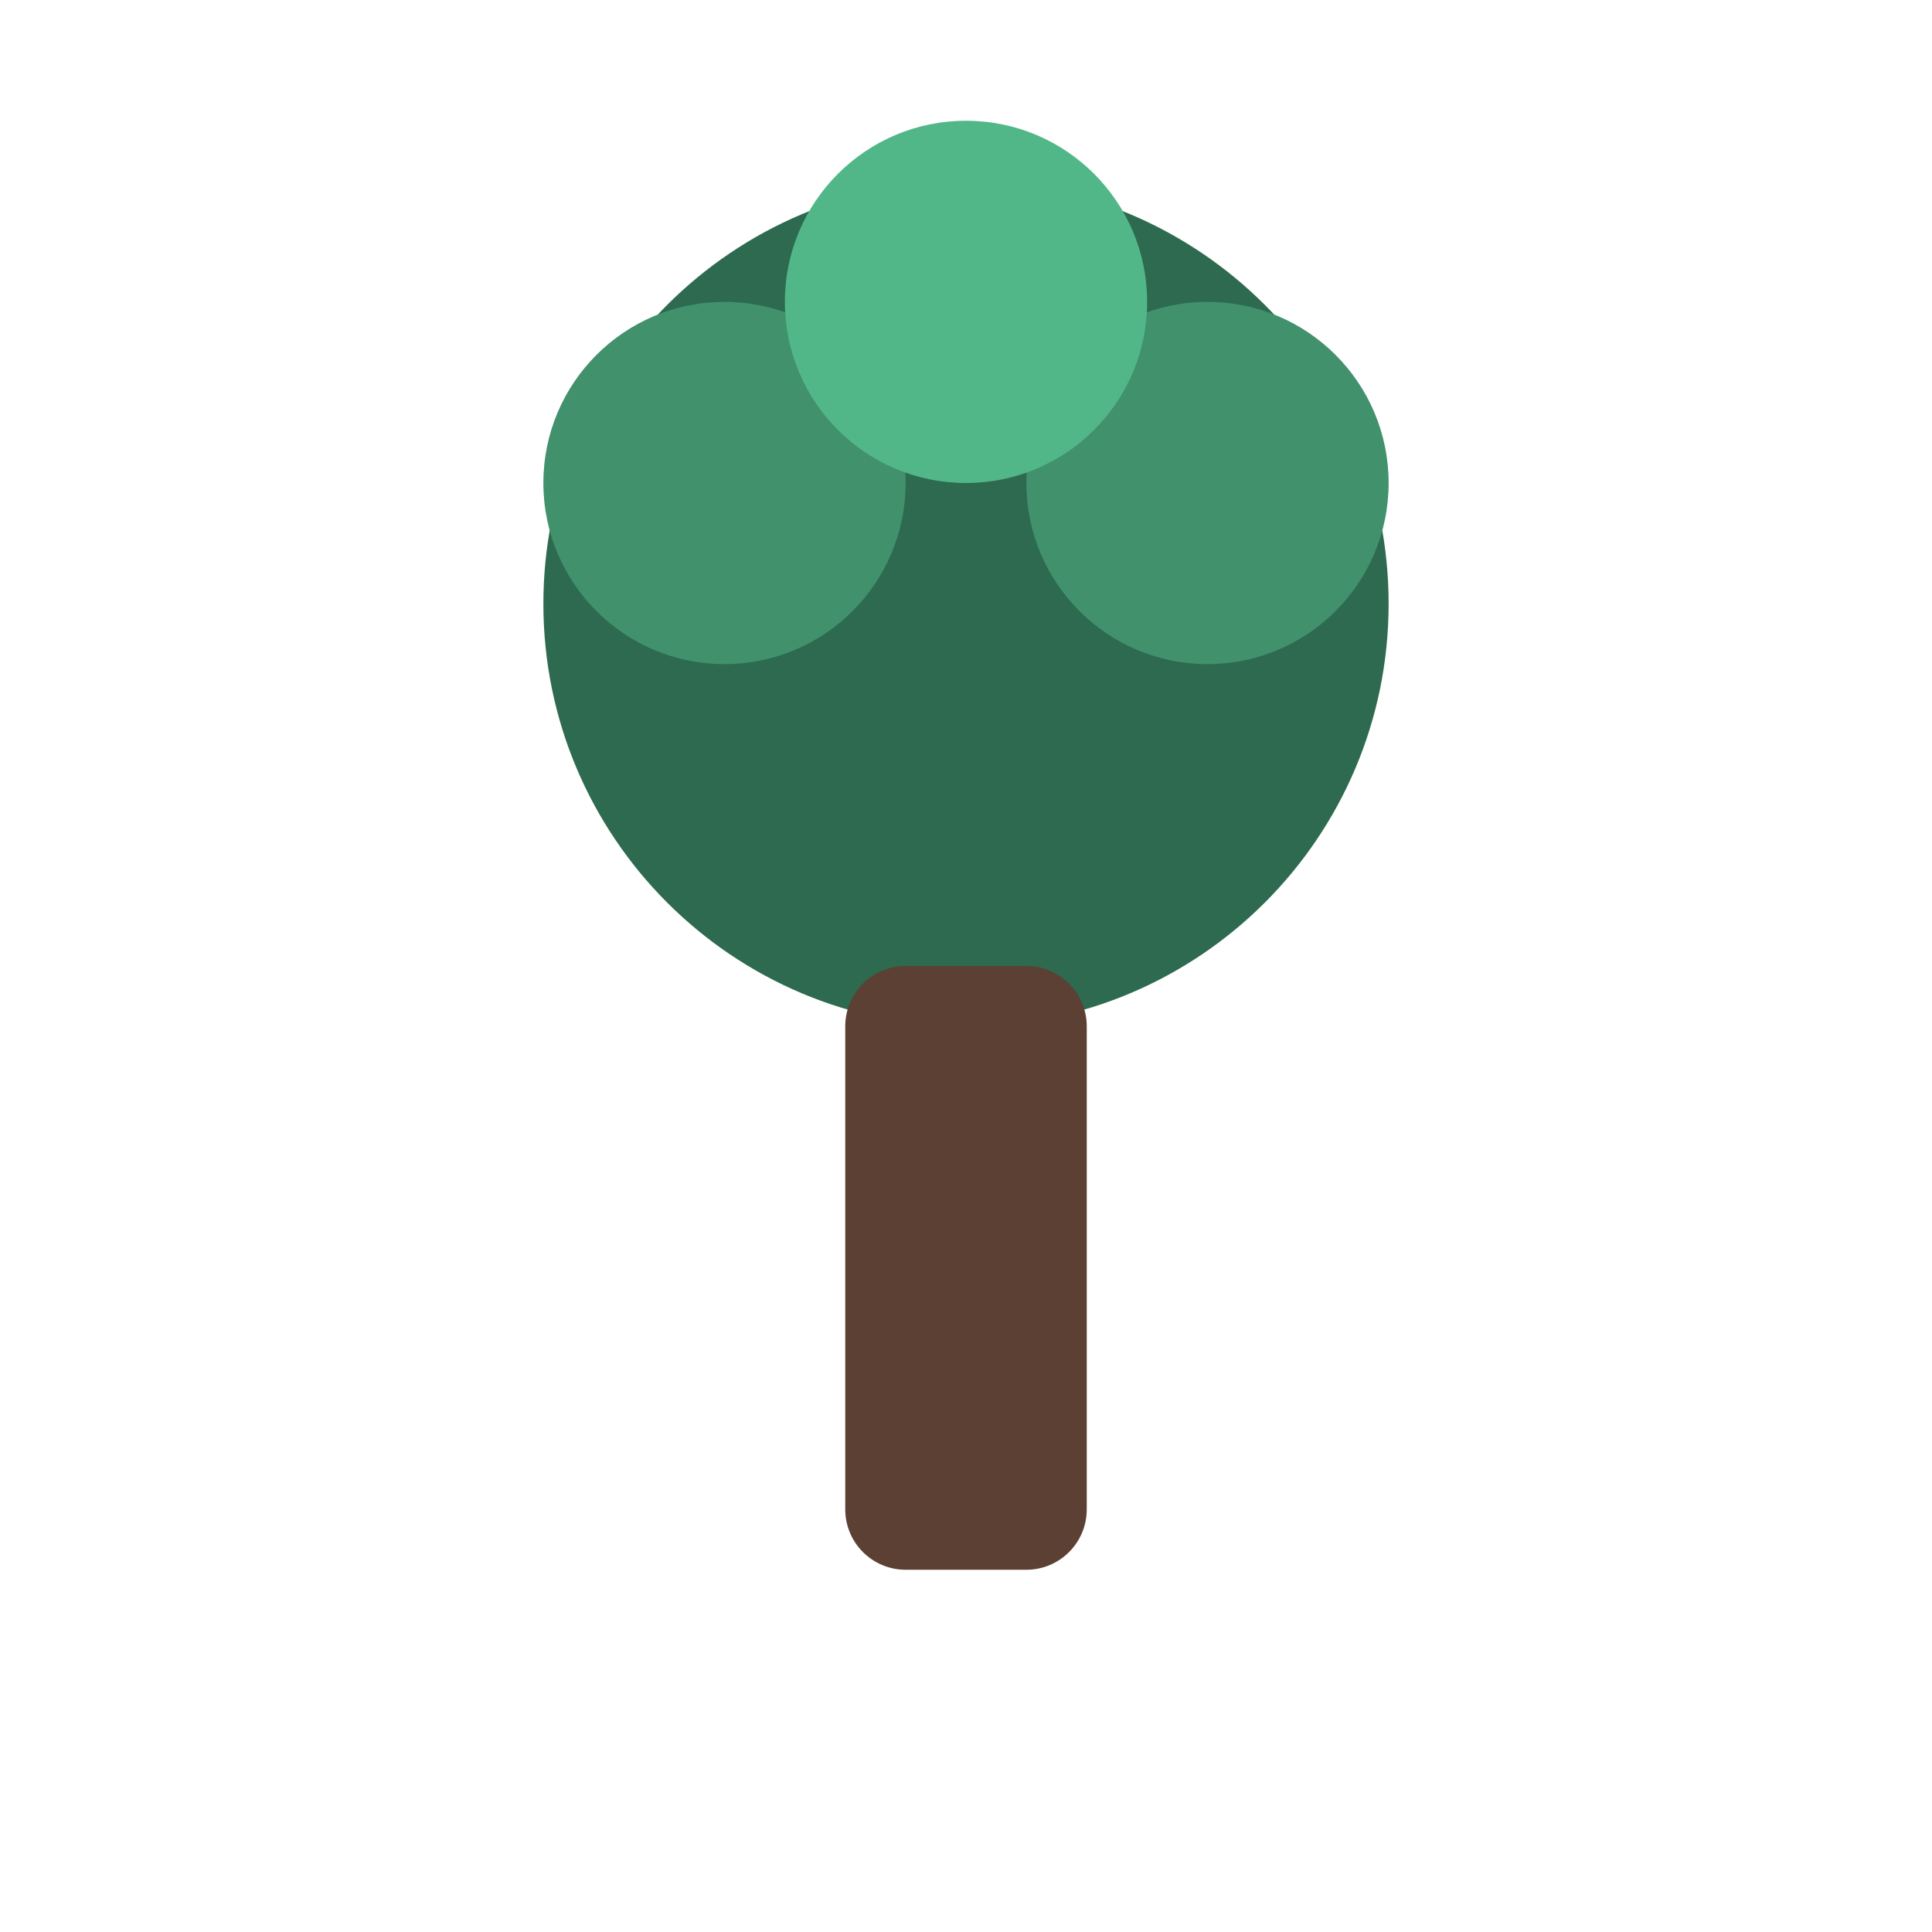
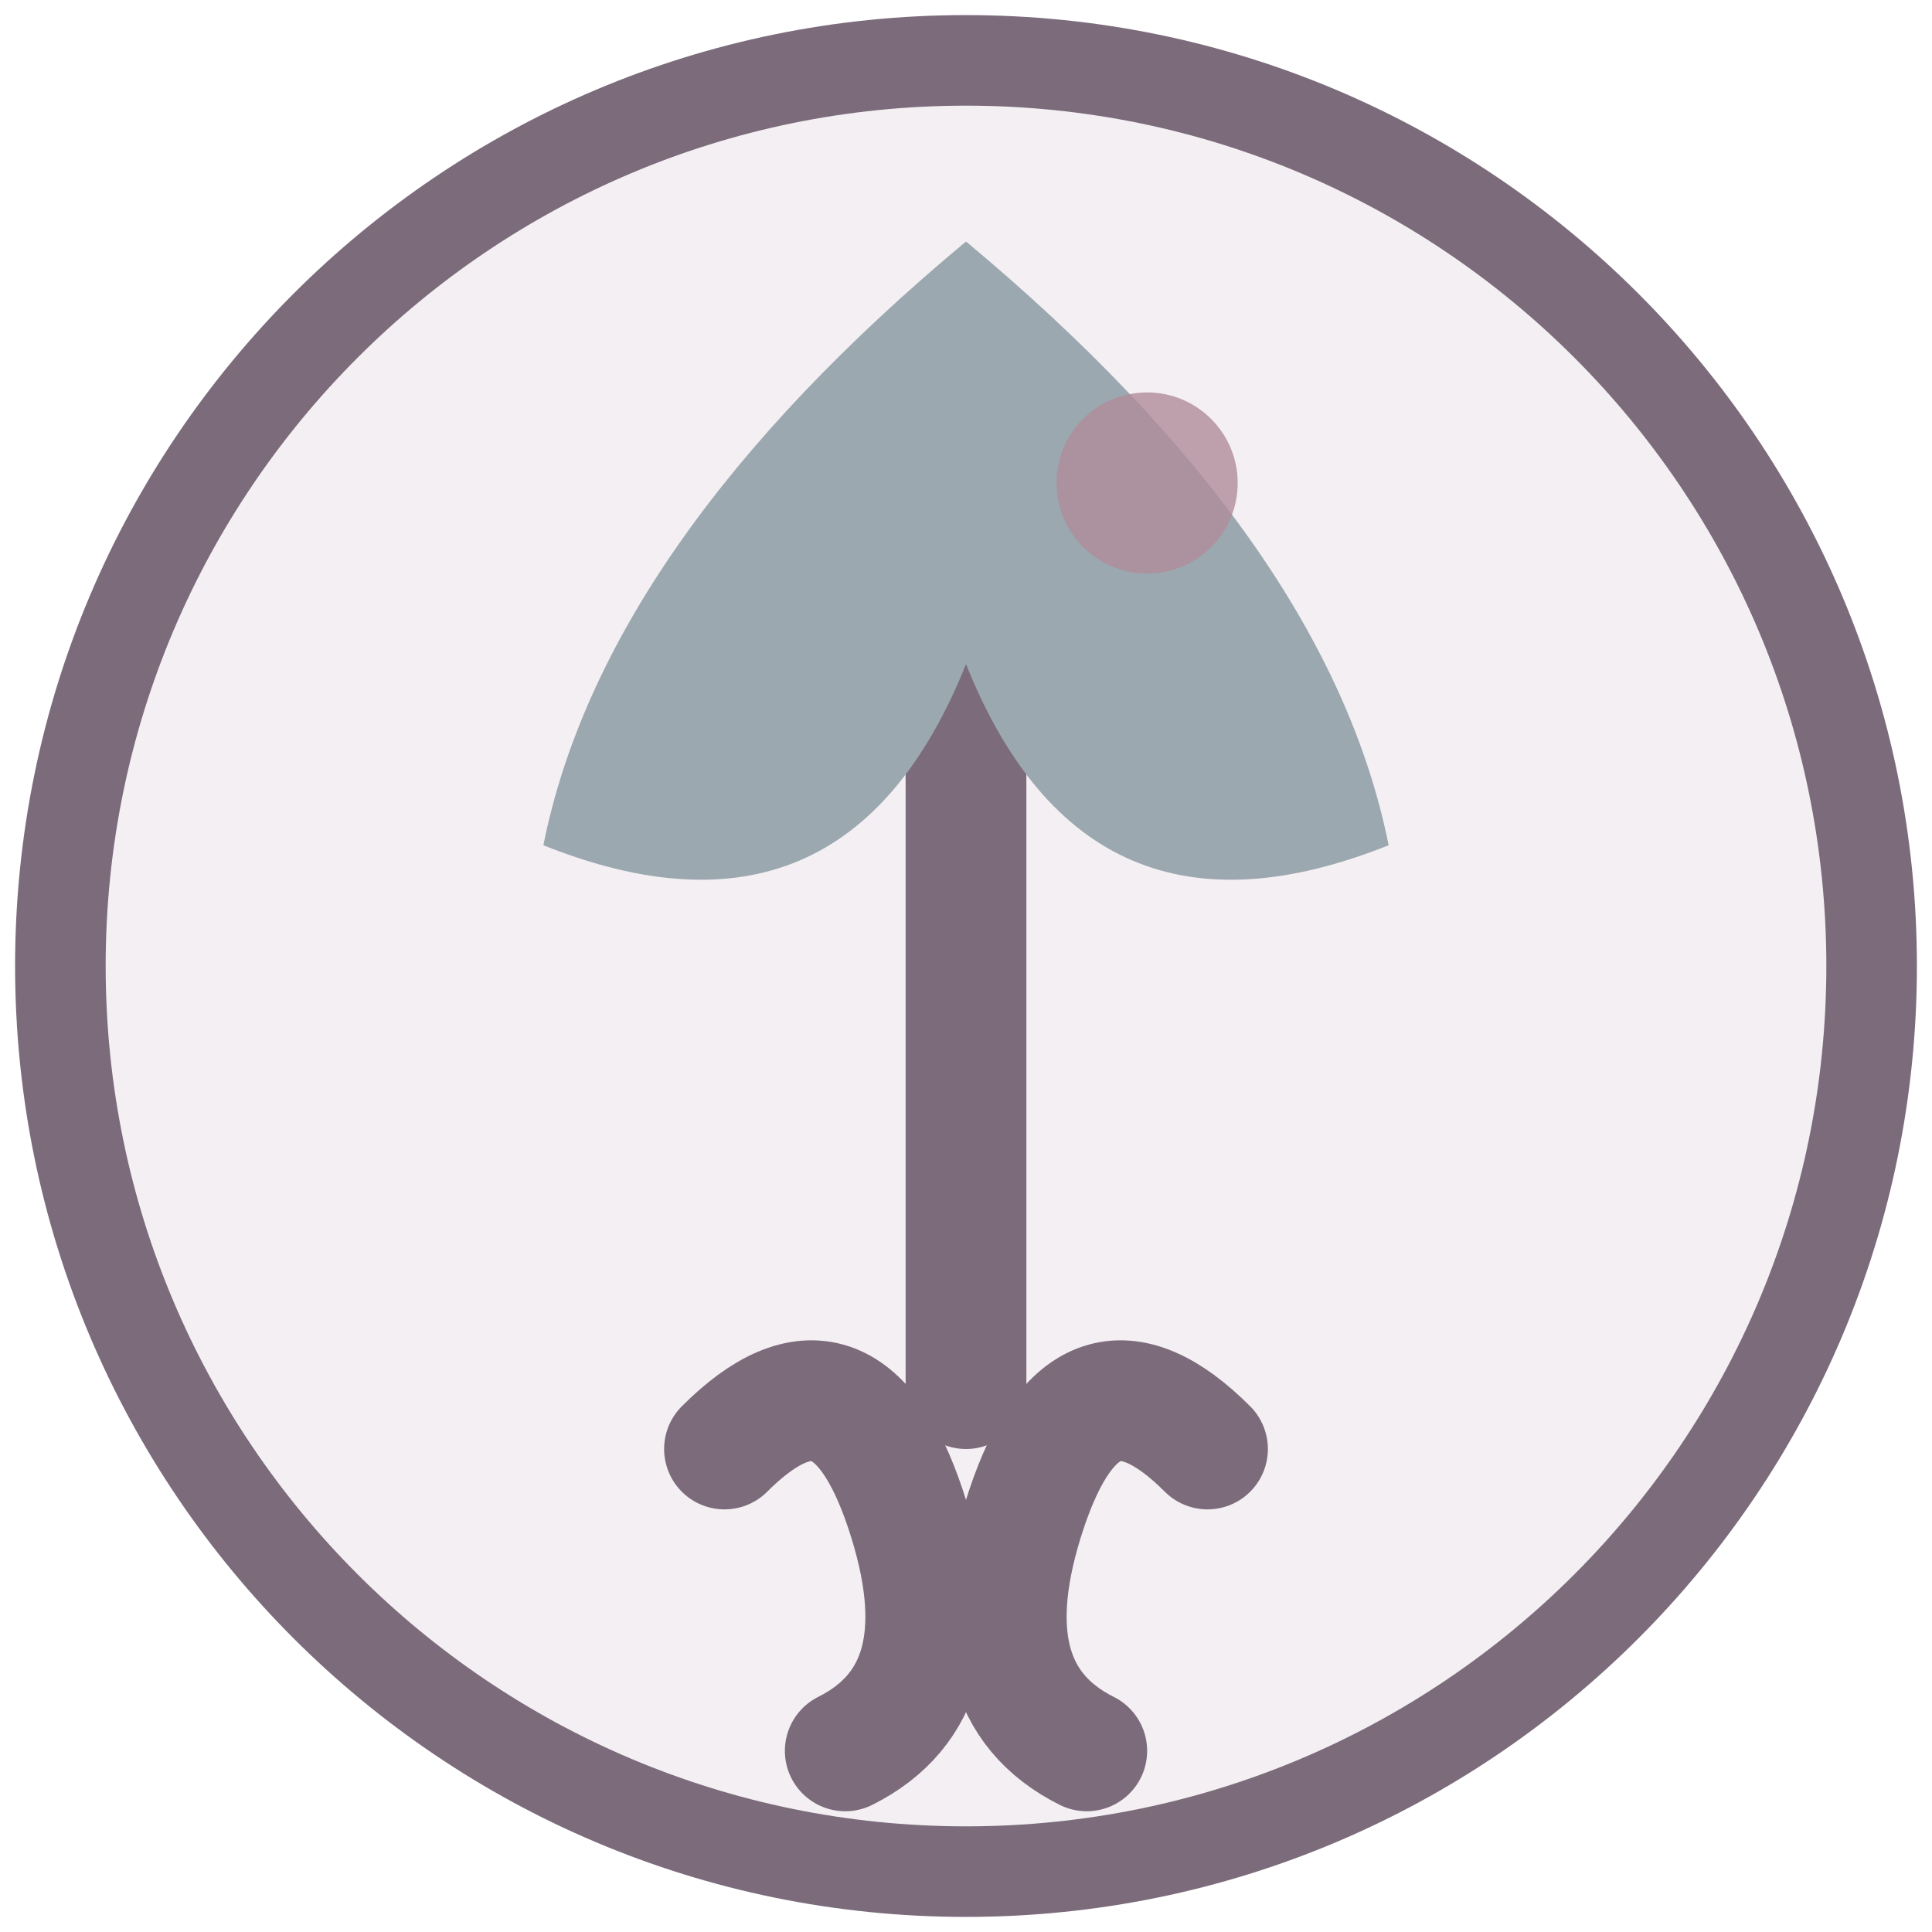
<svg xmlns="http://www.w3.org/2000/svg" viewBox="0 0 32 32">
-   <circle cx="16" cy="10" r="7" fill="#2d6a4f" />
-   <rect x="14" y="16" width="4" height="10" rx="1" fill="#5c4033" />
-   <circle cx="12" cy="8" r="3" fill="#40916c" />
-   <circle cx="20" cy="8" r="3" fill="#40916c" />
-   <circle cx="16" cy="5" r="3" fill="#52b788" />
+   <circle cx="16" cy="16" r="15" fill="#f4eff2" />
+   <circle cx="16" cy="16" r="15" fill="none" stroke="#7B6B7B" stroke-width="1.5" />
+   <path d="M12 24 Q14 22 15 25 Q16 28 14 29" stroke="#7B6B7B" stroke-width="2" fill="none" stroke-linecap="round" />
+   <path d="M20 24 Q18 22 17 25 Q16 28 18 29" stroke="#7B6B7B" stroke-width="2" fill="none" stroke-linecap="round" />
+   <rect x="15" y="11" width="2" height="13" rx="1" fill="#7B6B7B" />
+   <path d="M16 4 Q22 9 23 14 Q18 16 16 11 Q14 16 9 14 Q10 9 16 4Z" fill="#9BA8B0" />
+   <circle cx="19" cy="8" r="1.5" fill="#B08B9B" opacity="0.8" />
</svg>
